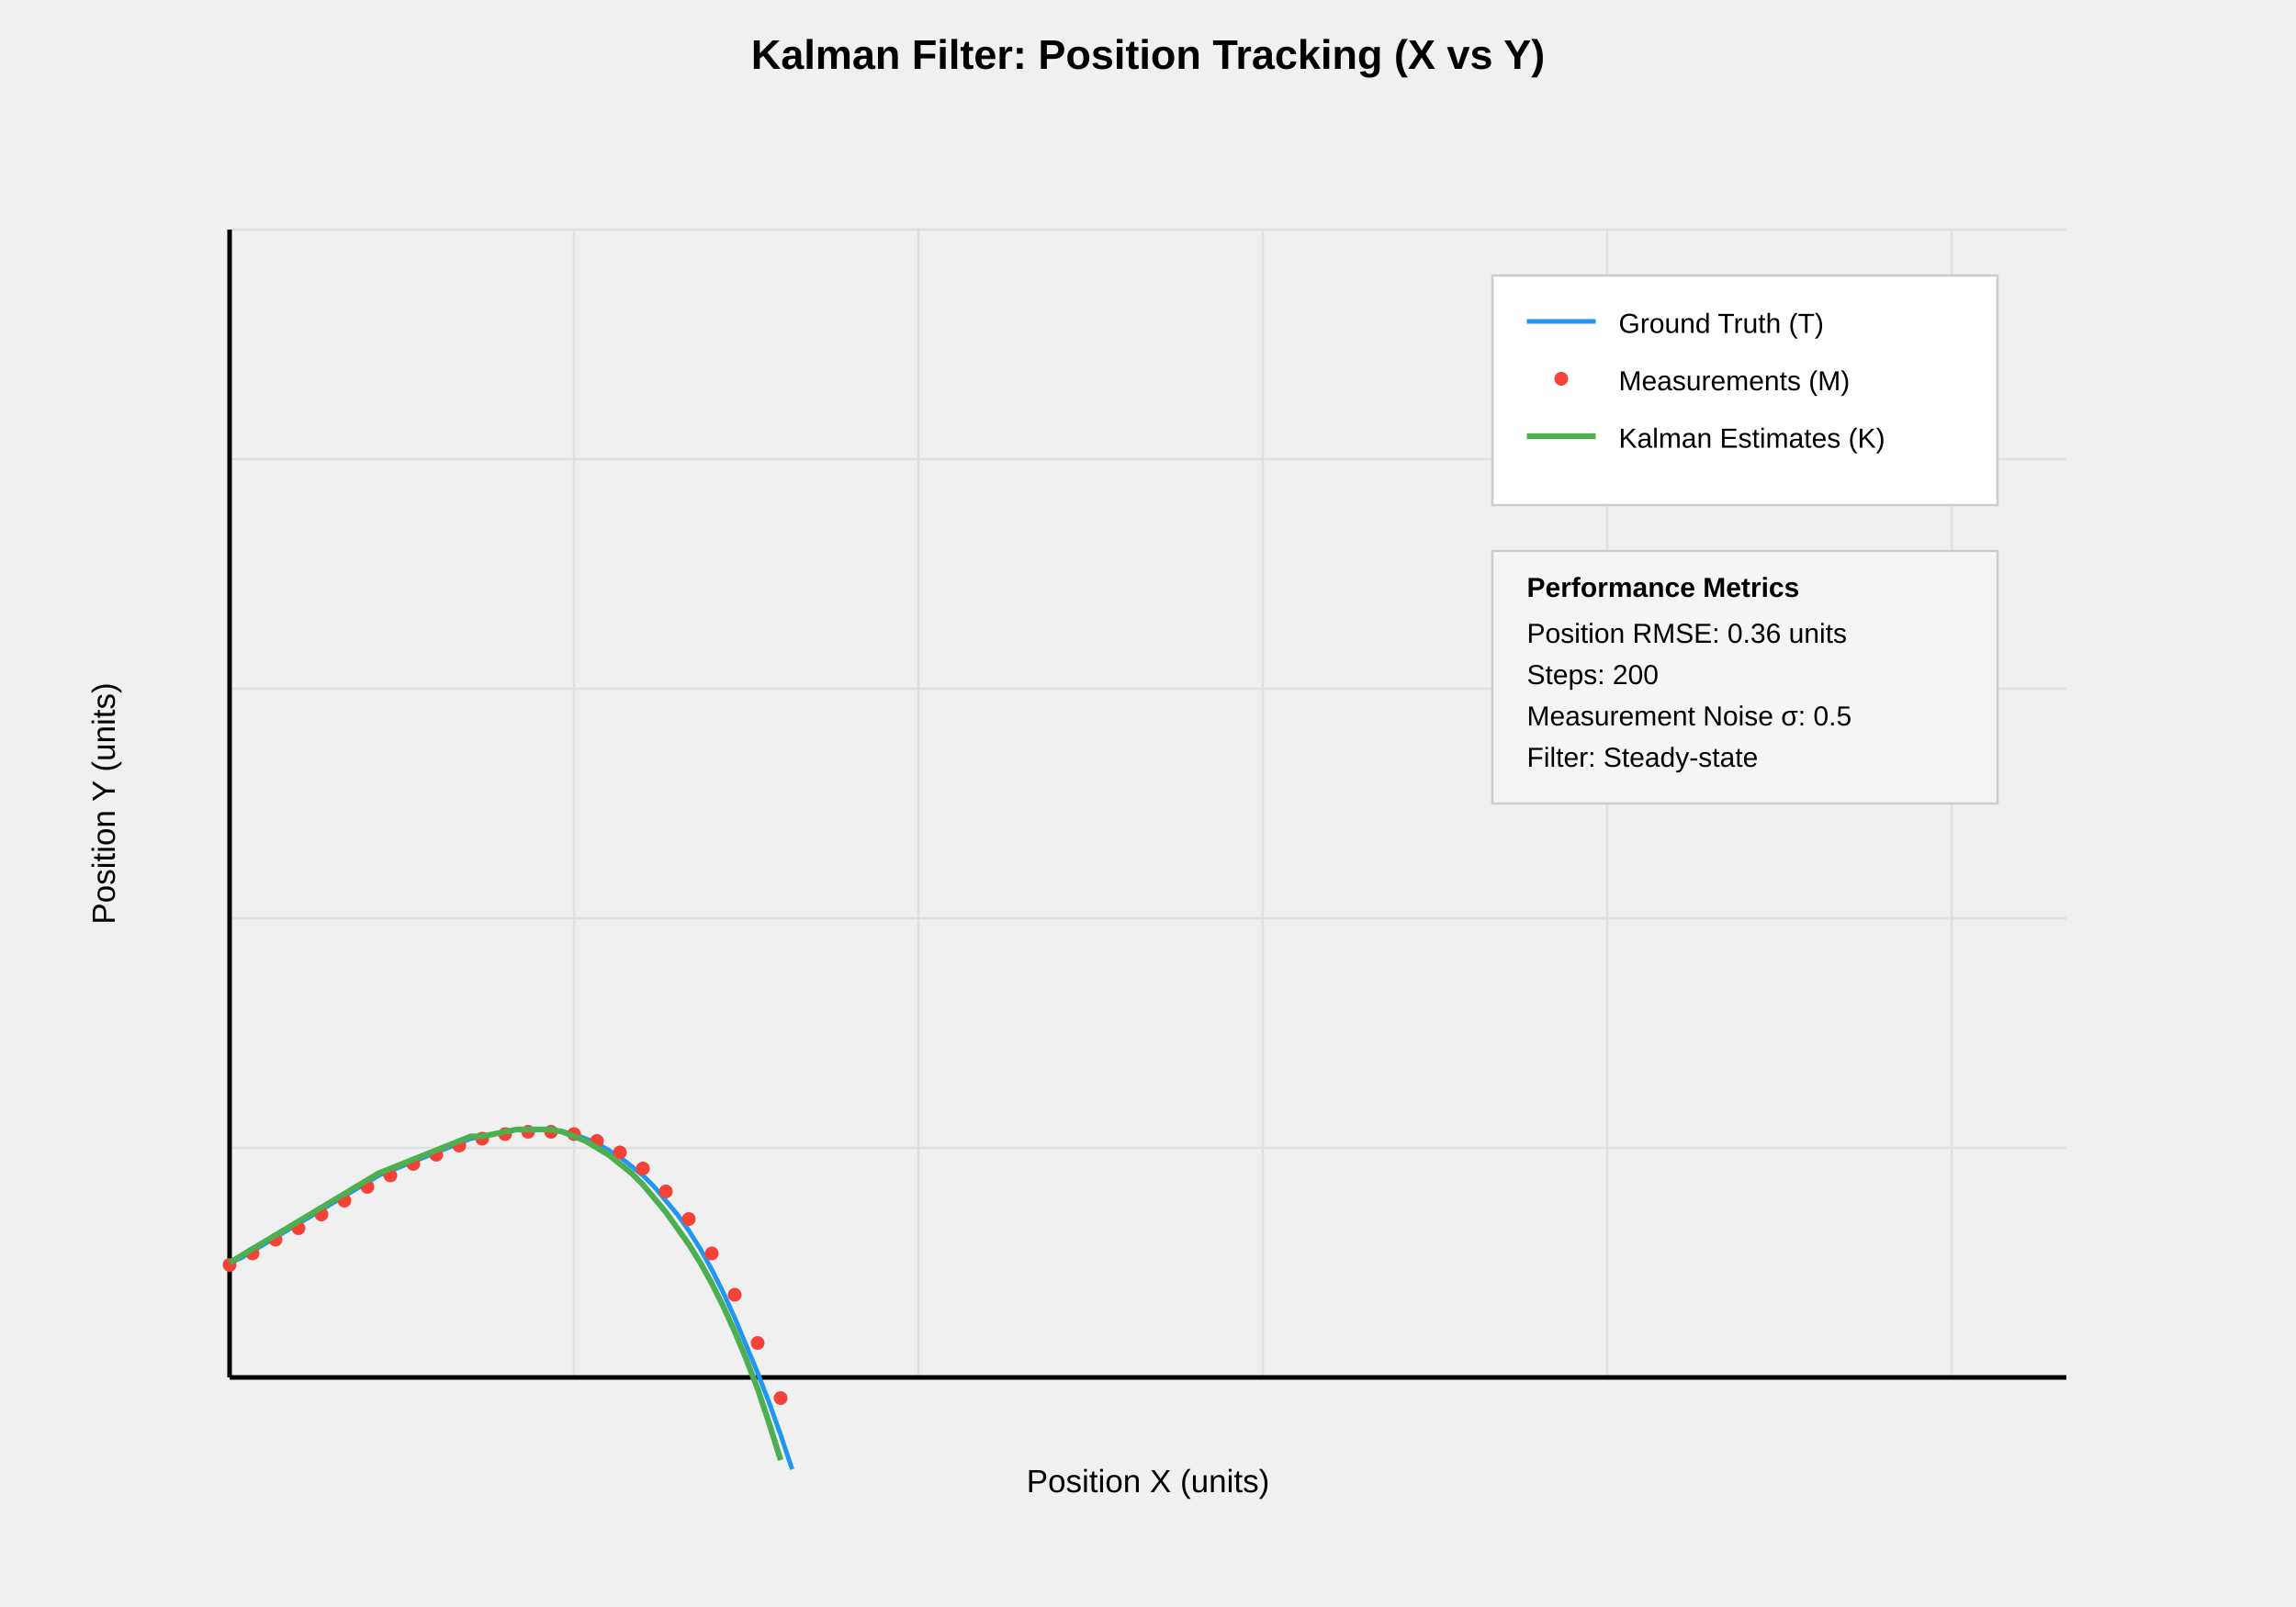
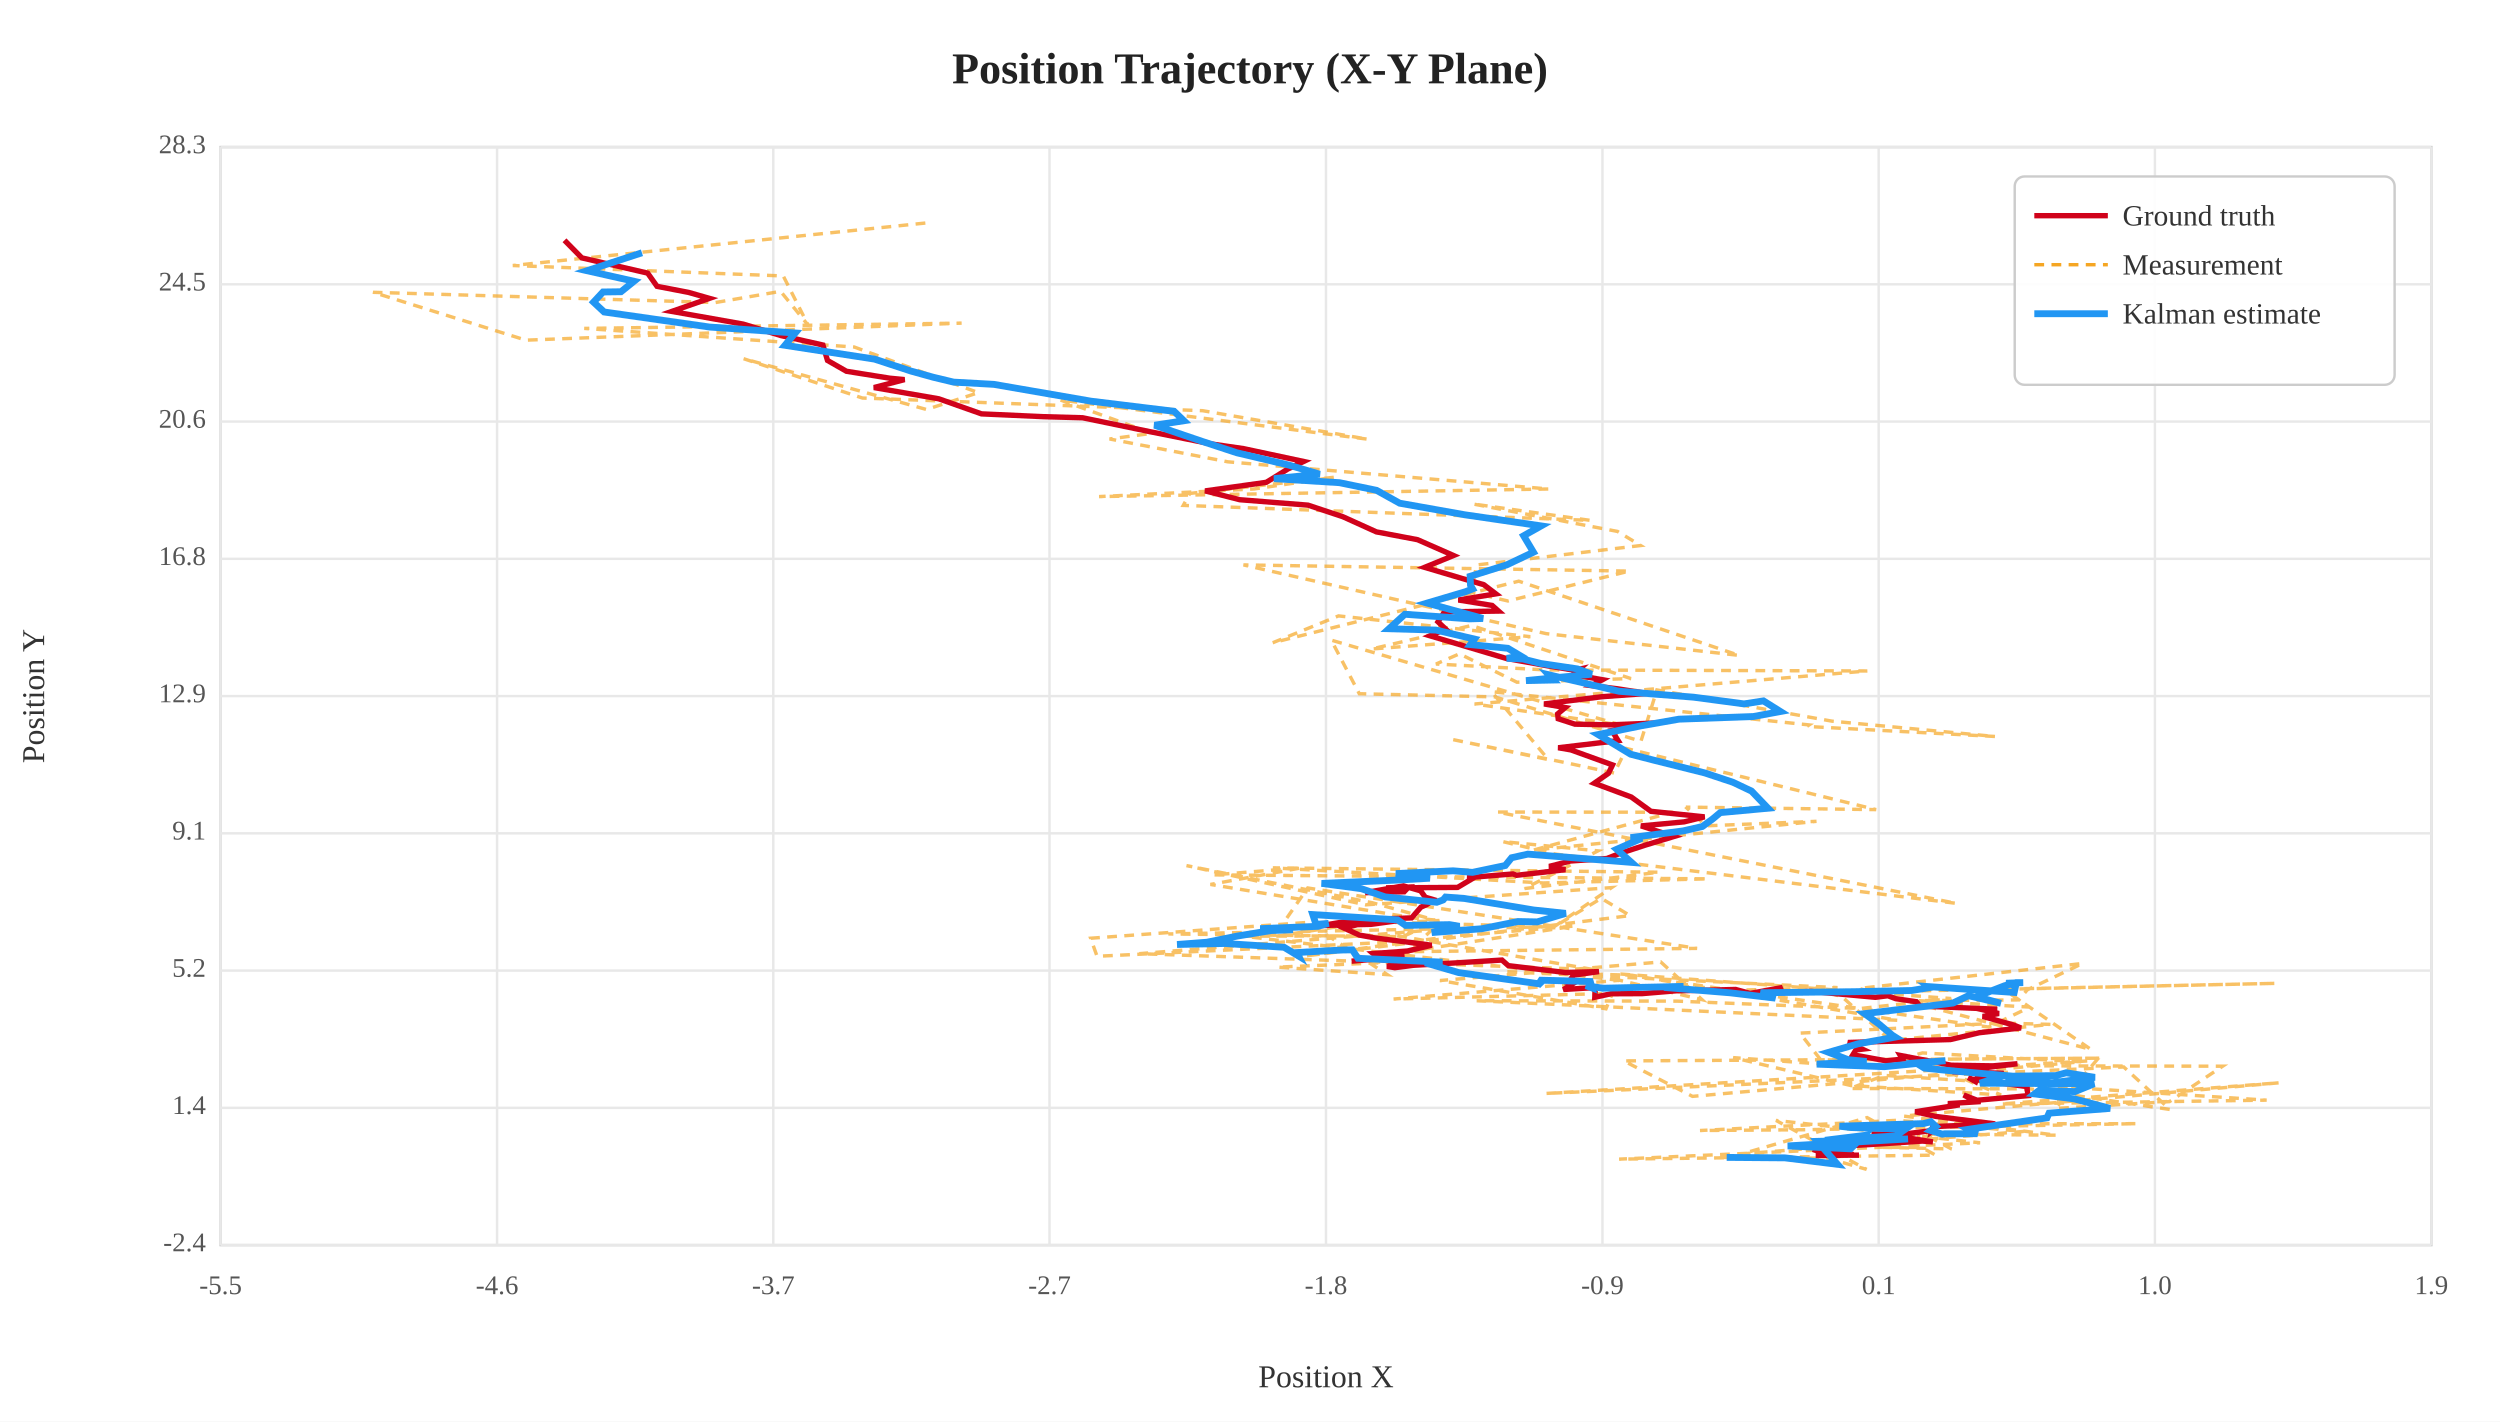
- <svg xmlns="http://www.w3.org/2000/svg" width="1000" height="700" viewBox="0 0 1000 700">
-   <defs>
-     <style>
-       .grid-line { stroke: #e0e0e0; stroke-width: 1; }
-       .axis { stroke: #000; stroke-width: 2; }
-       .axis-label { font-family: Arial; font-size: 14px; fill: #000; }
-       .legend-text { font-family: Arial; font-size: 12px; }
-       .title { font-family: Arial; font-size: 18px; font-weight: bold; fill: #000; }
-     </style>
-   </defs>
-   <text x="500" y="30" class="title" text-anchor="middle">Kalman Filter: Position Tracking (X vs Y)</text>
-   <g class="grid-lines">
-     <line x1="100" y1="100" x2="900" y2="100" class="grid-line" />
-     <line x1="100" y1="200" x2="900" y2="200" class="grid-line" />
-     <line x1="100" y1="300" x2="900" y2="300" class="grid-line" />
-     <line x1="100" y1="400" x2="900" y2="400" class="grid-line" />
-     <line x1="100" y1="500" x2="900" y2="500" class="grid-line" />
-     <line x1="100" y1="600" x2="900" y2="600" class="grid-line" />
-     <line x1="100" y1="100" x2="100" y2="600" class="grid-line" />
-     <line x1="250" y1="100" x2="250" y2="600" class="grid-line" />
-     <line x1="400" y1="100" x2="400" y2="600" class="grid-line" />
-     <line x1="550" y1="100" x2="550" y2="600" class="grid-line" />
-     <line x1="700" y1="100" x2="700" y2="600" class="grid-line" />
-     <line x1="850" y1="100" x2="850" y2="600" class="grid-line" />
-   </g>
-   <line x1="100" y1="600" x2="900" y2="600" class="axis" />
-   <line x1="100" y1="100" x2="100" y2="600" class="axis" />
-   <text x="500" y="650" class="axis-label" text-anchor="middle">Position X (units)</text>
-   <text x="50" y="350" class="axis-label" text-anchor="middle" transform="rotate(-90 50 350)">Position Y (units)</text>
-   <polyline points="100,550 105,548 110,545 115,542 120,539 125,536 130,533 135,530 140,527 145,524 150,521 155,518 160,515 165,512 170,510 175,508 180,506 185,504 190,502 195,500 200,498 205,496 210,495 215,494 220,493 225,492 230,492 235,492 240,492 245,493 250,494 255,496 260,498 265,501 270,504 275,508 280,512 285,517 290,523 295,529 300,536 305,544 310,553 315,563 320,574 325,586 330,598 335,611 340,625 345,640" style="stroke: #2196F3; stroke-width: 2; fill: none;" />
-   <circle cx="100" cy="551" r="3" style="fill: #F44336;" />
-   <circle cx="110" cy="546" r="3" style="fill: #F44336;" />
-   <circle cx="120" cy="540" r="3" style="fill: #F44336;" />
-   <circle cx="130" cy="535" r="3" style="fill: #F44336;" />
-   <circle cx="140" cy="529" r="3" style="fill: #F44336;" />
-   <circle cx="150" cy="523" r="3" style="fill: #F44336;" />
-   <circle cx="160" cy="517" r="3" style="fill: #F44336;" />
-   <circle cx="170" cy="512" r="3" style="fill: #F44336;" />
-   <circle cx="180" cy="507" r="3" style="fill: #F44336;" />
-   <circle cx="190" cy="503" r="3" style="fill: #F44336;" />
-   <circle cx="200" cy="499" r="3" style="fill: #F44336;" />
-   <circle cx="210" cy="496" r="3" style="fill: #F44336;" />
-   <circle cx="220" cy="494" r="3" style="fill: #F44336;" />
-   <circle cx="230" cy="493" r="3" style="fill: #F44336;" />
-   <circle cx="240" cy="493" r="3" style="fill: #F44336;" />
-   <circle cx="250" cy="494" r="3" style="fill: #F44336;" />
-   <circle cx="260" cy="497" r="3" style="fill: #F44336;" />
-   <circle cx="270" cy="502" r="3" style="fill: #F44336;" />
-   <circle cx="280" cy="509" r="3" style="fill: #F44336;" />
-   <circle cx="290" cy="519" r="3" style="fill: #F44336;" />
-   <circle cx="300" cy="531" r="3" style="fill: #F44336;" />
-   <circle cx="310" cy="546" r="3" style="fill: #F44336;" />
-   <circle cx="320" cy="564" r="3" style="fill: #F44336;" />
-   <circle cx="330" cy="585" r="3" style="fill: #F44336;" />
-   <circle cx="340" cy="609" r="3" style="fill: #F44336;" />
-   <polyline points="100,550 105,547 110,544 115,541 120,538 125,535 130,532 135,529 140,526 145,523 150,520 155,517 160,514 165,511 170,509 175,507 180,505 185,503 190,501 195,499 200,497 205,495 210,495 215,494 220,493 225,492 230,492 235,492 240,492 245,493 250,495 255,497 260,500 265,503 270,507 275,511 280,516 285,522 290,528 295,535 300,542 305,550 310,559 315,569 320,580 325,592 330,605 335,620 340,636" style="stroke: #4CAF50; stroke-width: 2.5; fill: none;" />
-   <g id="legend">
-     <rect x="650" y="120" width="220" height="100" style="fill: white; stroke: #ccc; stroke-width: 1;" />
-     <line x1="665" y1="140" x2="695" y2="140" style="stroke: #2196F3; stroke-width: 2;" />
-     <text x="705" y="145" class="legend-text">Ground Truth (T)</text>
-     <circle cx="680" cy="165" r="3" style="fill: #F44336;" />
-     <text x="705" y="170" class="legend-text">Measurements (M)</text>
-     <line x1="665" y1="190" x2="695" y2="190" style="stroke: #4CAF50; stroke-width: 2.5;" />
-     <text x="705" y="195" class="legend-text">Kalman Estimates (K)</text>
-   </g>
-   <g id="stats">
-     <rect x="650" y="240" width="220" height="110" style="fill: #f5f5f5; stroke: #ccc; stroke-width: 1;" />
-     <text x="665" y="260" class="legend-text" style="font-weight: bold;">Performance Metrics</text>
-     <text x="665" y="280" class="legend-text">Position RMSE: 0.36 units</text>
-     <text x="665" y="298" class="legend-text">Steps: 200</text>
-     <text x="665" y="316" class="legend-text">Measurement Noise σ: 0.5</text>
-     <text x="665" y="334" class="legend-text">Filter: Steady-state</text>
-   </g>
+ <svg xmlns="http://www.w3.org/2000/svg" width="1020" height="580">
+   <rect width="100%" height="100%" fill="white" />
+   <text x="510" y="34" text-anchor="middle" font-size="18" font-weight="bold" fill="#222">Position Trajectory (X-Y Plane)</text>
+   <rect x="90" y="60" width="902" height="448" fill="none" stroke="#ccc" stroke-width="1" />
+   <line x1="90.0" y1="60.0" x2="90.0" y2="508.0" stroke="#e8e8e8" stroke-width="1" />
+   <text x="90.0" y="528.0" text-anchor="middle" font-size="11" fill="#555">-5.5</text>
+   <line x1="202.8" y1="60.0" x2="202.8" y2="508.0" stroke="#e8e8e8" stroke-width="1" />
+   <text x="202.8" y="528.0" text-anchor="middle" font-size="11" fill="#555">-4.6</text>
+   <line x1="315.5" y1="60.0" x2="315.5" y2="508.0" stroke="#e8e8e8" stroke-width="1" />
+   <text x="315.5" y="528.0" text-anchor="middle" font-size="11" fill="#555">-3.7</text>
+   <line x1="428.2" y1="60.0" x2="428.2" y2="508.0" stroke="#e8e8e8" stroke-width="1" />
+   <text x="428.2" y="528.0" text-anchor="middle" font-size="11" fill="#555">-2.7</text>
+   <line x1="541.0" y1="60.0" x2="541.0" y2="508.0" stroke="#e8e8e8" stroke-width="1" />
+   <text x="541.0" y="528.0" text-anchor="middle" font-size="11" fill="#555">-1.8</text>
+   <line x1="653.8" y1="60.0" x2="653.8" y2="508.0" stroke="#e8e8e8" stroke-width="1" />
+   <text x="653.8" y="528.0" text-anchor="middle" font-size="11" fill="#555">-0.9</text>
+   <line x1="766.5" y1="60.0" x2="766.5" y2="508.0" stroke="#e8e8e8" stroke-width="1" />
+   <text x="766.5" y="528.0" text-anchor="middle" font-size="11" fill="#555">0.1</text>
+   <line x1="879.2" y1="60.0" x2="879.2" y2="508.0" stroke="#e8e8e8" stroke-width="1" />
+   <text x="879.2" y="528.0" text-anchor="middle" font-size="11" fill="#555">1.0</text>
+   <line x1="992.0" y1="60.0" x2="992.0" y2="508.0" stroke="#e8e8e8" stroke-width="1" />
+   <text x="992.0" y="528.0" text-anchor="middle" font-size="11" fill="#555">1.9</text>
+   <line x1="90.0" y1="508.0" x2="992.0" y2="508.0" stroke="#e8e8e8" stroke-width="1" />
+   <text x="84.0" y="508.0" text-anchor="end" dominant-baseline="middle" font-size="11" fill="#555">-2.4</text>
+   <line x1="90.0" y1="452.0" x2="992.0" y2="452.0" stroke="#e8e8e8" stroke-width="1" />
+   <text x="84.0" y="452.0" text-anchor="end" dominant-baseline="middle" font-size="11" fill="#555">1.4</text>
+   <line x1="90.0" y1="396.0" x2="992.0" y2="396.0" stroke="#e8e8e8" stroke-width="1" />
+   <text x="84.0" y="396.0" text-anchor="end" dominant-baseline="middle" font-size="11" fill="#555">5.2</text>
+   <line x1="90.0" y1="340.0" x2="992.0" y2="340.0" stroke="#e8e8e8" stroke-width="1" />
+   <text x="84.0" y="340.0" text-anchor="end" dominant-baseline="middle" font-size="11" fill="#555">9.1</text>
+   <line x1="90.0" y1="284.0" x2="992.0" y2="284.0" stroke="#e8e8e8" stroke-width="1" />
+   <text x="84.0" y="284.0" text-anchor="end" dominant-baseline="middle" font-size="11" fill="#555">12.9</text>
+   <line x1="90.0" y1="228.0" x2="992.0" y2="228.0" stroke="#e8e8e8" stroke-width="1" />
+   <text x="84.0" y="228.0" text-anchor="end" dominant-baseline="middle" font-size="11" fill="#555">16.8</text>
+   <line x1="90.0" y1="172.0" x2="992.0" y2="172.0" stroke="#e8e8e8" stroke-width="1" />
+   <text x="84.0" y="172.0" text-anchor="end" dominant-baseline="middle" font-size="11" fill="#555">20.6</text>
+   <line x1="90.0" y1="116.0" x2="992.0" y2="116.0" stroke="#e8e8e8" stroke-width="1" />
+   <text x="84.0" y="116.0" text-anchor="end" dominant-baseline="middle" font-size="11" fill="#555">24.5</text>
+   <line x1="90.0" y1="60.0" x2="992.0" y2="60.0" stroke="#e8e8e8" stroke-width="1" />
+   <text x="84.0" y="60.0" text-anchor="end" dominant-baseline="middle" font-size="11" fill="#555">28.3</text>
+   <polyline points="703.14,472.21 745.63,472.55 761.56,477.10 724.62,457.14 807.87,466.26 660.58,472.93 789.76,471.30 761.78,455.98 710.70,470.79 825.59,461.64 774.16,457.08 693.60,461.25 735.54,460.94 871.87,458.46 782.88,458.53 782.66,468.14 768.27,468.11 796.21,468.77 784.86,462.70 839.04,463.16 776.57,455.35 929.79,441.79 816.20,450.44 924.79,448.86 768.82,438.76 754.80,444.10 828.31,444.26 885.34,452.66 866.48,435.32 630.72,446.13 855.35,432.65 838.63,452.25 885.16,449.46 906.84,435.01 788.88,434.80 816.42,446.74 755.16,442.90 707.12,431.51 762.54,435.54 784.36,429.59 849.26,433.21 690.54,447.32 662.50,432.85 857.11,431.74 742.89,432.46 734.39,421.51 816.51,417.40 836.62,417.95 771.24,424.48 751.60,406.70 746.02,405.05 928.43,401.21 817.50,403.63 853.12,428.18 758.49,403.29 849.70,393.09 827.12,403.85 823.73,407.96 782.64,408.27 828.23,410.90 811.29,419.03 660.59,397.35 796.07,407.40 759.06,411.47 684.23,408.46 602.48,408.30 774.24,416.28 665.85,397.90 613.51,396.41 749.72,402.94 568.58,407.61 660.84,399.95 694.44,407.86 677.59,392.48 587.52,400.05 655.24,411.59 660.10,399.92 507.44,381.98 569.98,381.78 649.99,395.55 464.83,389.10 584.07,379.46 570.52,392.52 550.61,393.36 521.20,394.58 566.03,397.65 533.47,376.34 444.98,382.80 447.59,390.16 572.74,384.15 577.46,376.05 587.27,375.56 572.16,382.18 476.69,381.05 632.39,378.13 559.32,376.06 519.80,382.07 533.55,362.29 692.40,386.94 574.04,388.29 642.37,377.83 592.81,381.93 528.88,390.50 665.08,373.56 653.31,366.53 633.70,378.36 657.56,362.14 557.20,369.18 484.08,353.16 559.94,368.33 585.47,375.36 577.63,374.66 493.86,360.85 531.28,354.03 495.08,356.95 696.87,358.57 629.62,360.25 519.32,354.08 676.89,355.86 622.03,362.53 652.01,347.15 613.10,343.36 634.17,348.40 798.20,368.57 610.85,331.31 682.48,331.39 625.50,346.87 741.13,335.10 696.00,336.94 687.75,329.23 687.81,329.31 765.46,330.32 663.57,305.38 658.65,315.41 639.18,311.26 591.46,301.48 631.71,309.91 608.55,282.20 738.12,295.77 737.19,296.39 813.93,300.48 747.44,294.23 676.01,281.49 669.50,302.44 609.88,284.33 554.59,283.04 543.15,261.17 661.11,295.75 601.63,287.23 761.86,273.75 630.95,273.34 585.89,270.92 595.47,266.75 618.89,278.34 665.42,276.86 600.41,255.19 559.52,264.81 624.37,259.76 546.13,251.29 519.30,262.23 619.66,237.12 709.56,267.40 630.86,258.53 507.33,230.48 664.74,233.01 615.22,245.20 600.22,241.68 602.48,230.51 669.39,222.58 659.94,216.82 600.81,205.59 648.76,212.30 482.77,206.20 485.46,201.32 544.43,194.70 511.65,199.50 448.41,202.61 631.88,199.51 500.92,188.42 452.69,179.10 470.06,176.79 432.64,163.20 558.03,179.19 490.66,167.56 351.88,162.40 303.40,146.35 378.00,167.07 399.21,160.21 385.69,155.25 348.52,141.58 238.37,133.99 392.34,131.83 214.58,138.79 152.21,119.26 291.95,123.43 318.49,118.87 329.77,132.74 319.57,112.59 209.22,108.33 378.52,90.90 " fill="none" stroke="#F5A623" stroke-width="1.4" stroke-dasharray="4,3" opacity="0.7" />
+   <polyline points="758.47,471.30 740.81,471.39 748.16,471.51 756.32,471.07 739.66,468.97 743.74,470.35 747.61,470.05 745.88,467.94 761.61,467.05 769.43,466.57 784.31,465.56 788.61,465.89 772.65,463.36 763.58,462.69 774.69,462.96 789.01,461.18 788.04,461.83 788.55,459.67 814.02,458.55 789.68,455.48 781.40,453.59 799.51,450.77 794.71,450.28 808.08,449.45 801.18,446.75 805.35,449.03 827.53,447.01 827.11,444.90 827.07,443.35 804.50,440.28 803.01,439.63 806.07,441.34 806.68,439.67 817.53,437.90 796.58,437.29 823.13,434.00 806.77,435.41 815.87,434.91 796.09,434.61 775.32,430.62 776.21,432.11 769.47,432.81 755.98,430.35 757.20,428.37 759.83,428.06 753.97,425.33 795.75,424.14 807.57,421.35 824.54,419.39 821.34,418.15 808.96,414.71 815.55,413.51 806.61,411.44 814.92,411.76 783.31,410.46 781.90,408.70 773.47,407.47 770.25,406.26 765.15,406.91 739.01,404.50 724.16,405.08 727.23,402.90 714.06,405.32 708.14,403.70 692.88,404.08 684.10,404.23 669.97,405.40 657.27,405.46 650.68,406.88 650.81,404.58 650.10,402.97 640.57,403.55 637.88,403.72 641.76,401.32 639.94,400.90 641.96,397.87 652.37,396.41 638.70,396.79 615.39,393.98 612.81,391.70 594.34,392.84 576.67,393.84 569.09,394.82 565.88,394.29 573.78,392.93 561.49,391.28 551.46,392.17 566.14,390.57 573.07,390.01 562.25,390.77 560.20,389.04 574.24,388.01 584.11,385.65 561.20,382.72 554.63,381.51 548.25,378.63 554.43,377.11 563.77,376.18 571.81,375.43 559.43,377.13 539.42,377.59 553.06,375.31 575.92,374.50 579.73,370.11 581.97,369.14 584.60,367.43 584.83,367.04 581.49,366.05 579.64,363.47 572.61,361.43 557.00,364.21 572.90,363.84 574.71,361.93 565.51,362.25 594.71,362.06 600.81,358.44 598.61,358.10 617.24,356.57 618.78,357.12 638.68,354.83 632.08,353.49 640.77,351.29 655.59,350.27 660.69,348.28 671.25,344.82 682.97,341.29 679.74,340.24 669.54,336.97 687.12,335.32 695.46,333.28 673.57,331.01 665.57,325.19 650.44,319.56 656.26,315.50 657.91,312.10 640.91,305.96 635.75,305.08 660.20,302.18 657.62,298.09 676.23,294.96 657.15,295.74 642.57,295.46 635.74,293.25 635.52,291.28 638.63,288.68 629.98,287.21 653.64,284.25 672.04,282.92 659.90,281.02 649.30,279.73 653.78,277.32 641.91,275.25 644.40,273.03 642.49,273.46 631.79,271.73 614.53,268.65 597.49,263.58 583.44,259.41 589.79,256.62 586.69,253.70 589.33,249.66 611.40,249.32 608.80,247.02 595.04,244.80 610.31,242.29 605.39,238.55 596.44,235.99 581.24,231.48 593.03,226.65 578.38,220.20 561.56,217.01 547.88,210.82 533.67,206.10 505.78,203.88 491.69,200.29 516.65,196.78 525.49,191.33 531.88,188.28 507.40,183.05 494.08,181.11 469.04,176.10 441.72,170.45 425.88,170.01 400.45,168.86 383.05,162.72 356.58,158.12 369.06,154.88 363.00,154.30 345.35,151.48 337.62,147.06 335.75,140.77 318.51,136.89 303.24,132.24 274.09,127.06 289.44,121.73 280.93,119.30 268.06,116.82 264.25,111.43 237.39,105.22 230.31,98.03 " fill="none" stroke="#D0021B" stroke-width="2.2" />
+   <polyline points="704.49,472.22 728.26,472.41 749.71,475.05 741.47,465.67 778.47,464.69 729.37,467.54 755.05,468.72 760.37,463.30 744.59,465.24 773.45,463.46 777.35,460.73 755.23,460.04 750.51,459.49 784.72,458.43 787.76,457.67 789.86,459.60 787.68,461.22 792.46,462.74 793.46,462.58 806.80,462.56 803.22,460.75 835.16,456.10 836.02,454.17 860.90,452.22 846.36,448.35 830.07,446.33 832.17,444.74 846.54,445.39 854.40,442.18 807.81,441.94 817.75,438.84 822.64,440.68 837.28,441.77 854.70,439.56 843.01,437.69 838.78,438.84 821.18,439.07 795.10,436.79 785.14,435.79 781.75,433.68 793.76,432.75 768.81,435.21 741.22,434.17 761.57,433.08 754.07,432.36 746.08,429.35 758.03,425.89 773.26,423.13 771.98,422.32 766.55,417.76 760.71,413.57 796.79,409.25 803.13,406.24 816.40,409.36 806.36,406.66 817.86,402.19 822.50,400.91 825.46,400.91 818.48,401.16 822.41,402.12 821.80,404.91 787.22,402.56 787.68,402.86 779.93,404.12 756.60,404.61 718.35,405.04 724.37,407.25 705.94,405.07 678.90,402.86 686.89,402.45 653.98,403.19 647.04,402.16 649.55,403.08 648.83,400.46 628.77,399.93 627.39,402.11 628.10,401.42 595.17,396.82 581.49,392.83 588.57,392.56 554.01,390.98 551.76,387.54 547.78,387.60 540.79,387.96 529.01,388.65 529.75,390.02 523.91,386.49 499.75,384.94 480.24,385.35 492.40,384.43 504.89,381.90 518.58,379.67 527.52,379.33 514.13,378.89 537.77,377.94 542.05,376.74 536.93,377.15 535.62,373.15 570.22,375.31 573.51,377.57 591.43,377.25 595.46,377.93 584.16,380.49 604.61,378.92 619.33,375.98 627.19,376.13 638.80,372.66 625.74,371.28 597.48,366.57 589.78,365.99 588.79,367.17 586.19,368.13 565.15,365.94 555.45,362.59 539.21,360.43 570.82,359.03 583.38,358.31 569.50,356.42 592.87,355.29 600.76,355.93 614.15,353.13 616.73,349.96 623.37,348.48 665.63,351.85 659.63,346.51 669.84,342.02 665.28,341.74 686.72,339.01 694.57,337.21 698.84,334.08 701.88,331.54 721.33,329.75 714.63,322.77 707.06,319.18 695.61,315.37 674.61,310.12 665.30,307.72 652.04,299.70 669.76,296.09 685.01,293.42 715.36,292.34 726.42,290.30 719.48,285.96 711.55,287.19 690.97,284.45 660.57,282.04 631.79,275.28 633.76,277.45 622.61,277.68 649.42,275.07 643.61,272.92 628.68,270.71 618.18,268.08 614.73,268.60 622.61,268.92 615.19,264.50 599.89,262.99 601.58,260.74 585.88,257.07 566.70,256.53 573.18,250.62 599.55,252.50 605.07,252.34 582.25,246.06 598.03,241.38 600.81,240.28 599.96,238.75 599.81,235.14 614.79,230.44 625.64,225.30 621.64,218.59 628.78,214.57 597.54,210.02 571.06,205.30 561.64,200.06 546.54,196.94 519.76,195.28 538.42,193.48 525.81,189.75 504.58,184.72 490.73,180.17 471.07,173.50 483.02,171.66 479.03,167.82 445.06,163.67 405.51,156.82 389.06,155.90 380.78,153.92 371.79,151.43 356.81,146.52 320.26,140.89 324.45,135.87 289.47,133.43 246.48,127.29 242.17,123.27 246.03,119.13 253.36,119.03 258.66,114.76 239.50,110.45 261.91,103.13 " fill="none" stroke="#2196F3" stroke-width="2.8" />
+   <text x="541.0" y="566.0" text-anchor="middle" font-size="13" fill="#333">Position X</text>
+   <text x="18" y="284.0" text-anchor="middle" font-size="13" fill="#333" transform="rotate(-90,18,284.0)">Position Y</text>
+   <rect x="822.0" y="72.0" width="155" height="85" fill="white" fill-opacity="0.9" stroke="#ccc" rx="4" />
+   <line x1="830.0" y1="88.0" x2="860.0" y2="88.0" stroke="#D0021B" stroke-width="2.2" />
+   <text x="866.0" y="92.0" font-size="12" fill="#333">Ground truth</text>
+   <line x1="830.0" y1="108.0" x2="860.0" y2="108.0" stroke="#F5A623" stroke-width="1.4" stroke-dasharray="4,3" />
+   <text x="866.0" y="112.0" font-size="12" fill="#333">Measurement</text>
+   <line x1="830.0" y1="128.0" x2="860.0" y2="128.0" stroke="#2196F3" stroke-width="2.8" />
+   <text x="866.0" y="132.0" font-size="12" fill="#333">Kalman estimate</text>
</svg>
